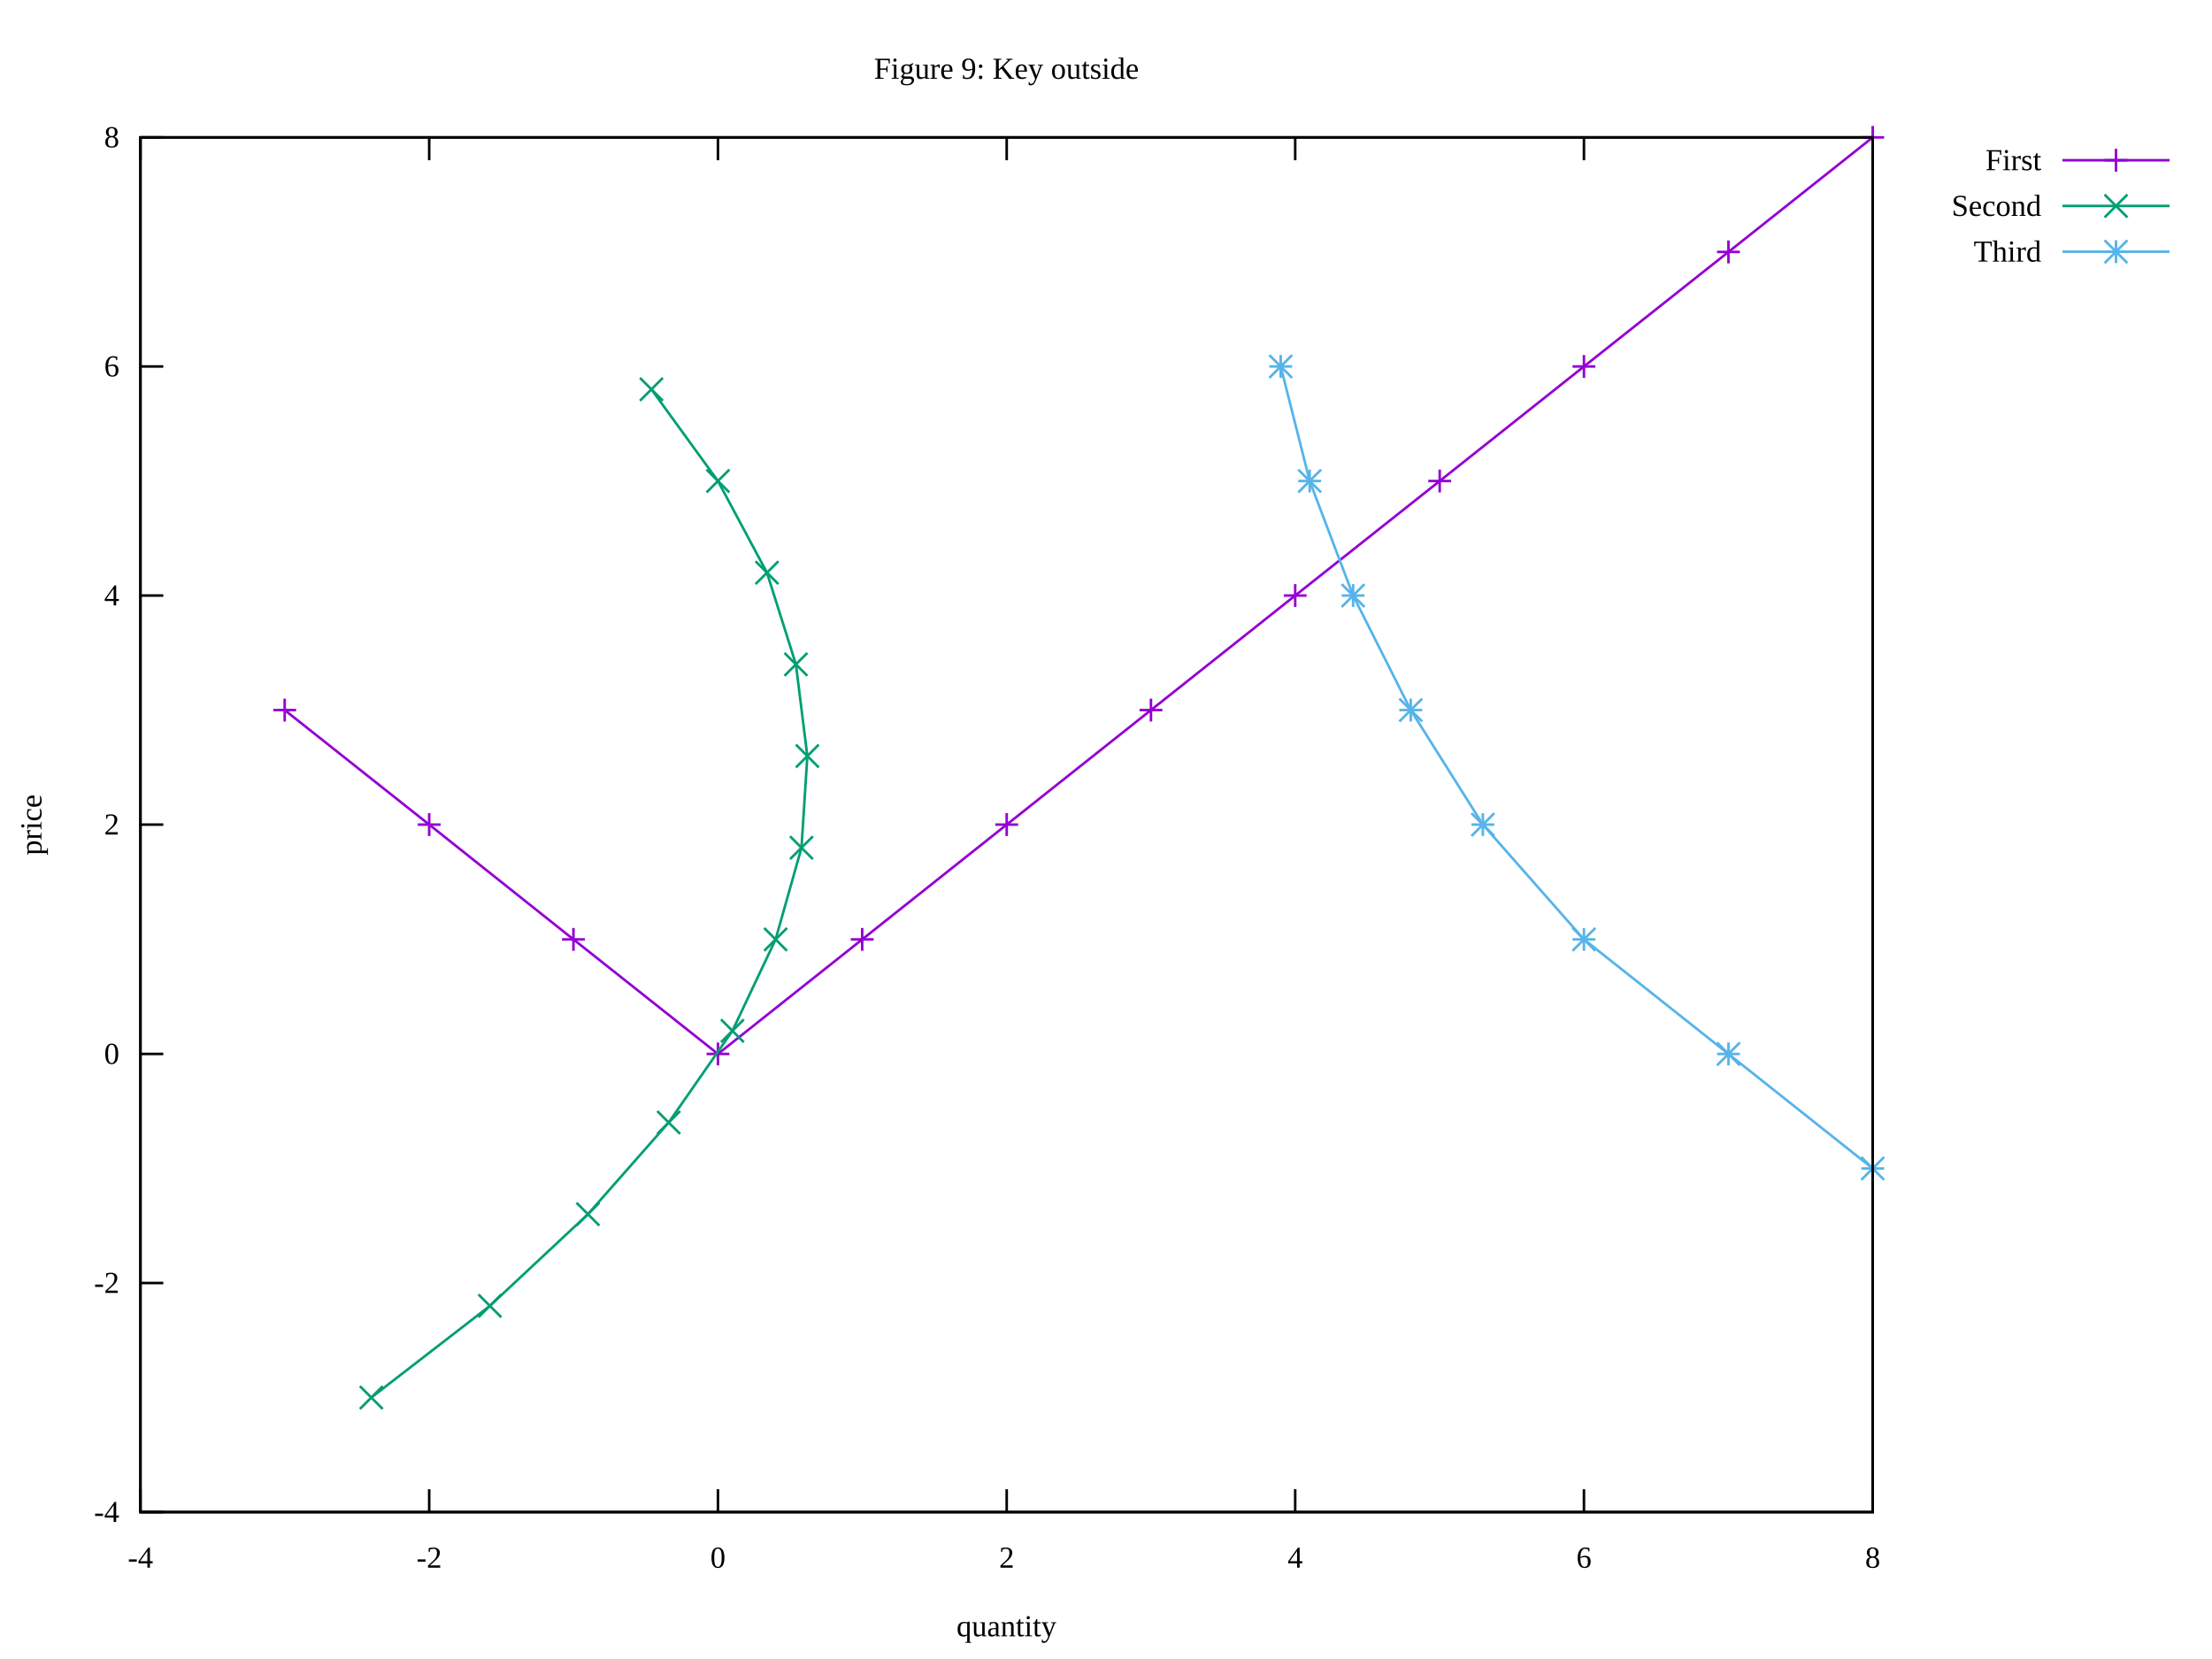
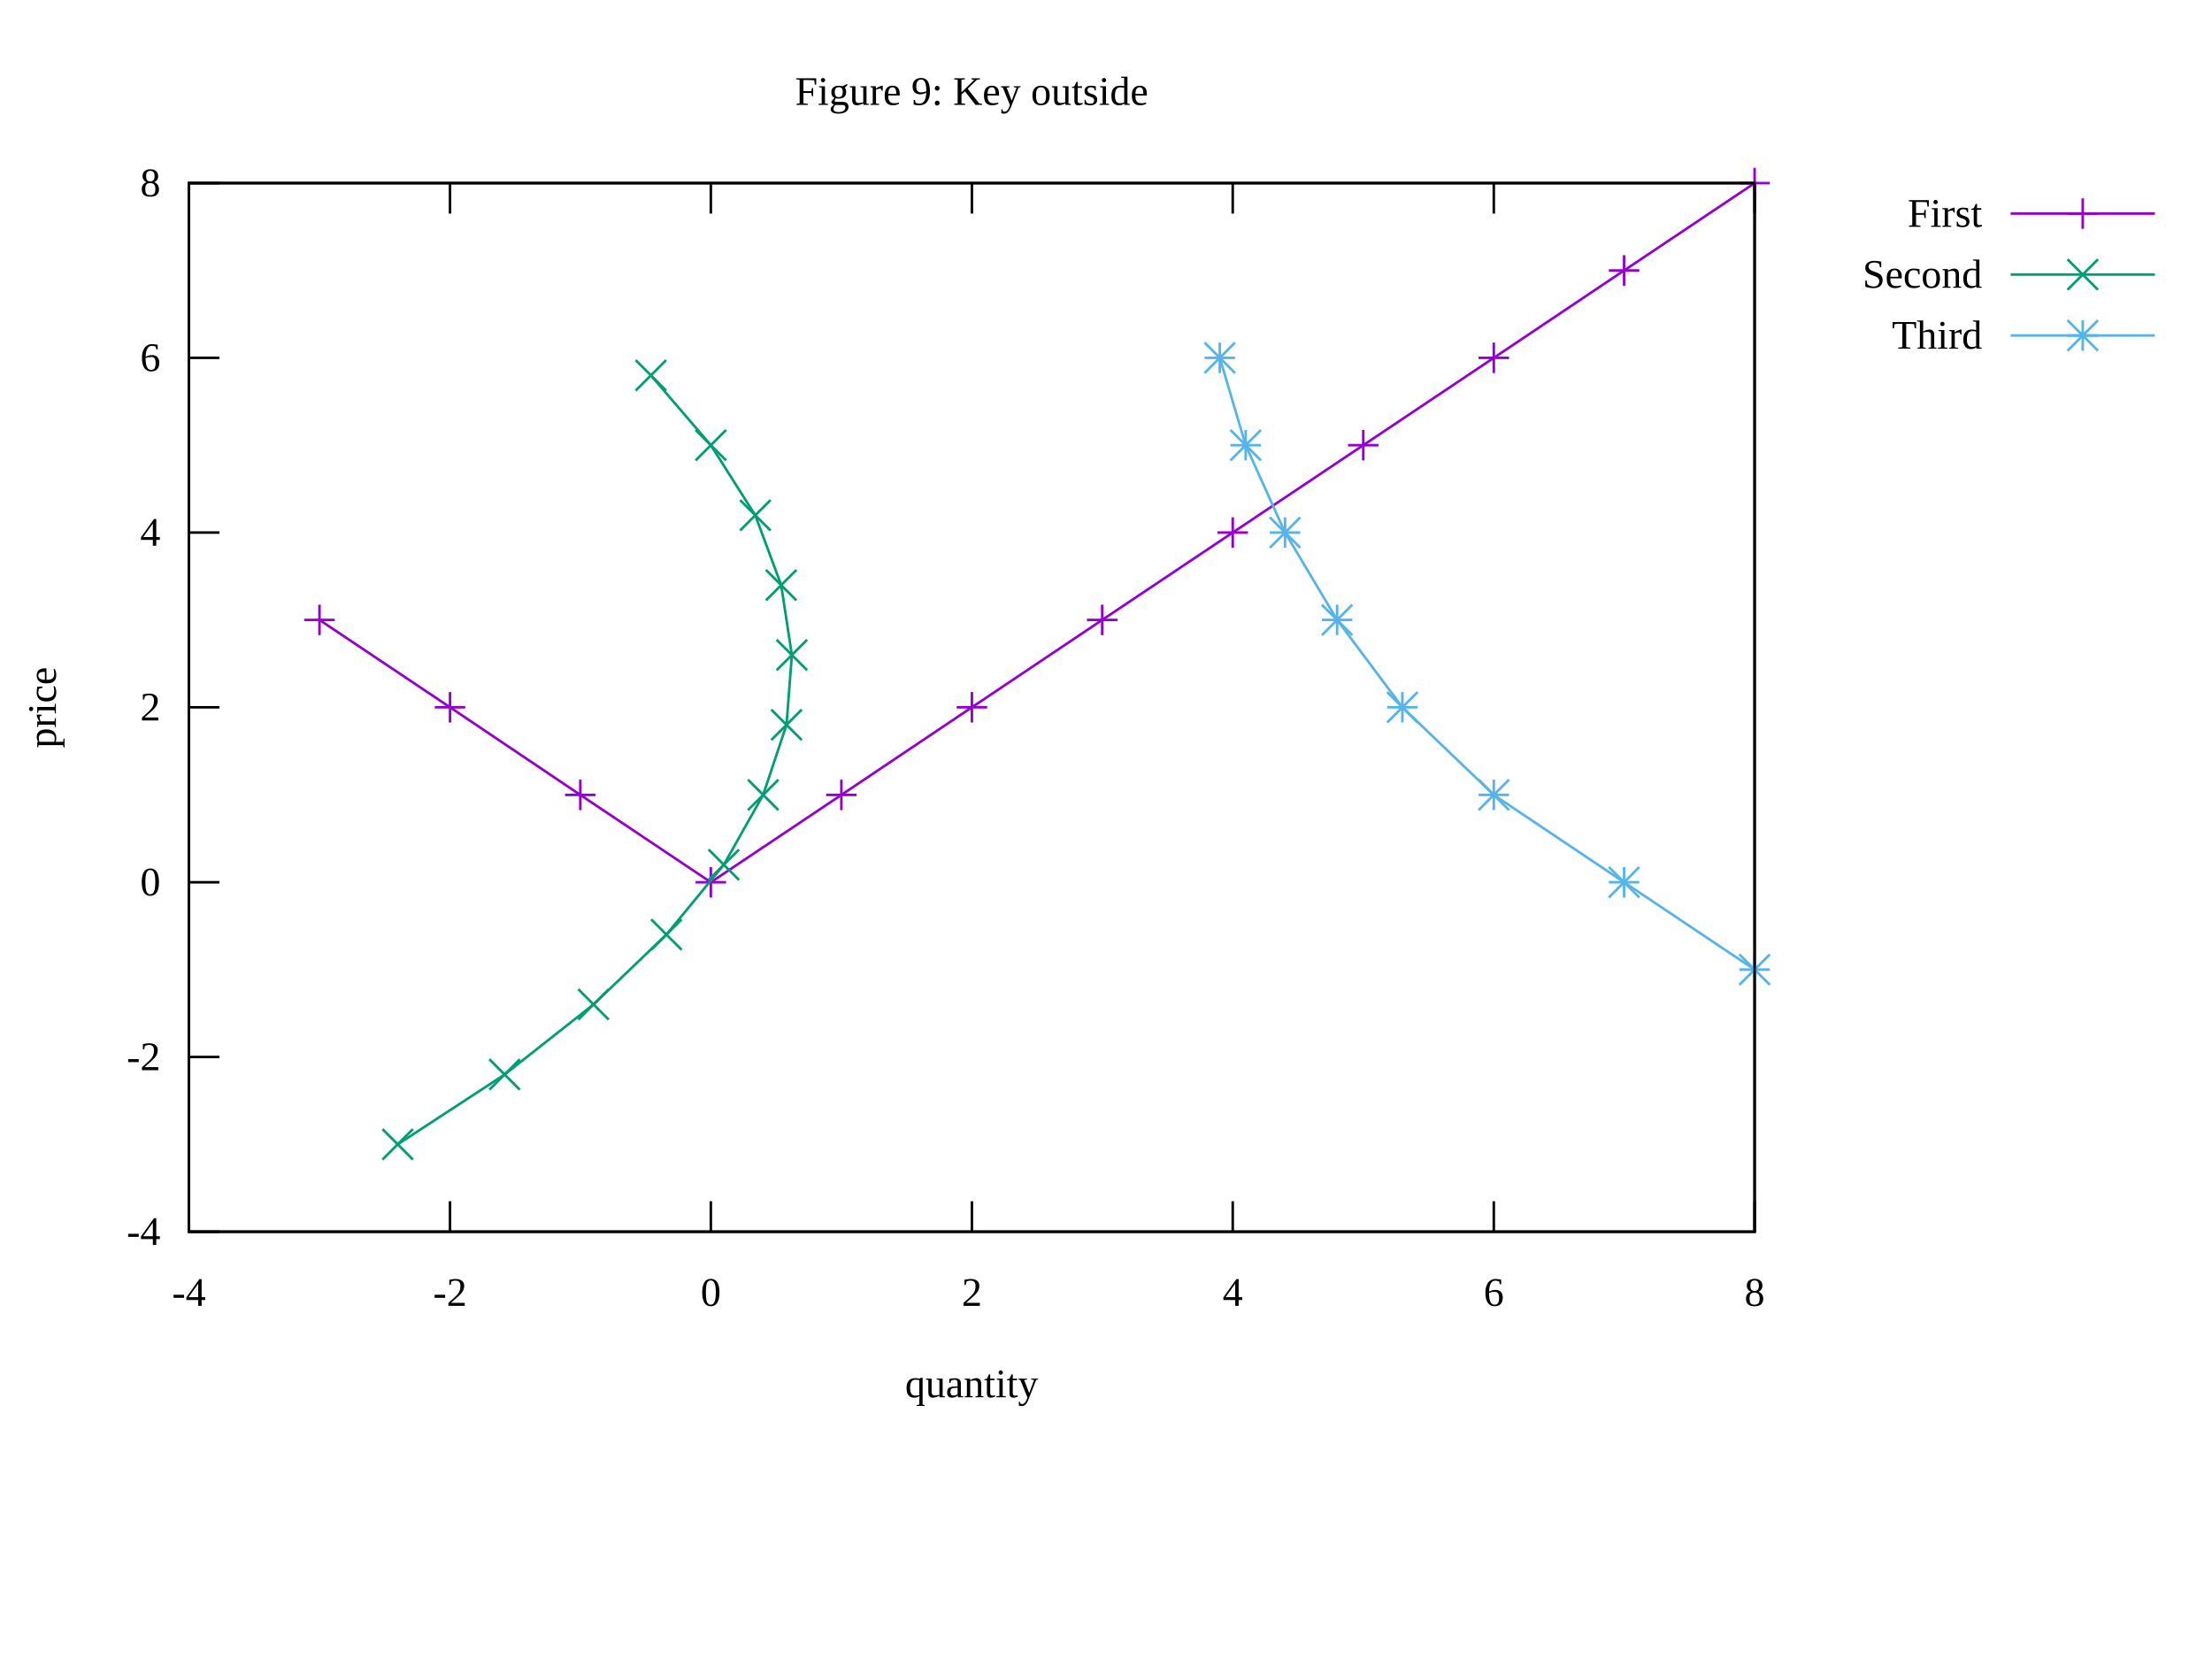
<svg xmlns="http://www.w3.org/2000/svg" xmlns:xlink="http://www.w3.org/1999/xlink" width="871" height="653" viewBox="0 0 871 653">
  <g id="gnuplot_canvas">
    <rect x="0" y="0" width="871" height="653" fill="none" />
    <defs>
      <circle id="gpDot" r="0.5" stroke-width="0.5" />
-       <path id="gpPt0" stroke-width="0.222" stroke="currentColor" d="M-1,0 h2 M0,-1 v2" />
-       <path id="gpPt1" stroke-width="0.222" stroke="currentColor" d="M-1,-1 L1,1 M1,-1 L-1,1" />
-       <path id="gpPt2" stroke-width="0.222" stroke="currentColor" d="M-1,0 L1,0 M0,-1 L0,1 M-1,-1 L1,1 M-1,1 L1,-1" />
-       <rect id="gpPt3" stroke-width="0.222" stroke="currentColor" x="-1" y="-1" width="2" height="2" />
-       <rect id="gpPt4" stroke-width="0.222" stroke="currentColor" fill="currentColor" x="-1" y="-1" width="2" height="2" />
-       <circle id="gpPt5" stroke-width="0.222" stroke="currentColor" cx="0" cy="0" r="1" />
+       <path id="gpPt0" stroke-width="0.167" stroke="currentColor" d="M-1,0 h2 M0,-1 v2" />
+       <path id="gpPt1" stroke-width="0.167" stroke="currentColor" d="M-1,-1 L1,1 M1,-1 L-1,1" />
+       <path id="gpPt2" stroke-width="0.167" stroke="currentColor" d="M-1,0 L1,0 M0,-1 L0,1 M-1,-1 L1,1 M-1,1 L1,-1" />
+       <rect id="gpPt3" stroke-width="0.167" stroke="currentColor" x="-1" y="-1" width="2" height="2" />
+       <rect id="gpPt4" stroke-width="0.167" stroke="currentColor" fill="currentColor" x="-1" y="-1" width="2" height="2" />
+       <circle id="gpPt5" stroke-width="0.167" stroke="currentColor" cx="0" cy="0" r="1" />
      <use xlink:href="#gpPt5" id="gpPt6" fill="currentColor" stroke="none" />
-       <path id="gpPt7" stroke-width="0.222" stroke="currentColor" d="M0,-1.33 L-1.33,0.67 L1.33,0.67 z" />
+       <path id="gpPt7" stroke-width="0.167" stroke="currentColor" d="M0,-1.33 L-1.33,0.67 L1.33,0.67 z" />
      <use xlink:href="#gpPt7" id="gpPt8" fill="currentColor" stroke="none" />
      <use xlink:href="#gpPt7" id="gpPt9" stroke="currentColor" transform="rotate(180)" />
      <use xlink:href="#gpPt9" id="gpPt10" fill="currentColor" stroke="none" />
      <use xlink:href="#gpPt3" id="gpPt11" stroke="currentColor" transform="rotate(45)" />
      <use xlink:href="#gpPt11" id="gpPt12" fill="currentColor" stroke="none" />
-       <path id="gpPt13" stroke-width="0.222" stroke="currentColor" d="M0,1.330 L1.265,0.411 L0.782,-1.067 L-0.782,-1.076 L-1.265,0.411 z" />
+       <path id="gpPt13" stroke-width="0.167" stroke="currentColor" d="M0,1.330 L1.265,0.411 L0.782,-1.067 L-0.782,-1.076 L-1.265,0.411 z" />
      <use xlink:href="#gpPt13" id="gpPt14" fill="currentColor" stroke="none" />
      <filter id="textbox" filterUnits="objectBoundingBox" x="0" y="0" height="1" width="1">
        <feFlood flood-color="white" flood-opacity="1" result="bgnd" />
        <feComposite in="SourceGraphic" in2="bgnd" operator="atop" />
      </filter>
      <filter id="greybox" filterUnits="objectBoundingBox" x="0" y="0" height="1" width="1">
        <feFlood flood-color="lightgrey" flood-opacity="1" result="grey" />
        <feComposite in="SourceGraphic" in2="grey" operator="atop" />
      </filter>
    </defs>
    <g fill="none" color="white" stroke="currentColor" stroke-width="1.00" stroke-linecap="butt" stroke-linejoin="miter">
</g>
    <g fill="none" color="black" stroke="currentColor" stroke-width="1.00" stroke-linecap="butt" stroke-linejoin="miter">
-       <path stroke="black" d="M55.3,595.4 L64.3,595.4  " />
-       <g transform="translate(47.0,599.3)" stroke="none" fill="black" font-family="Times New Roman" font-size="12.00" text-anchor="end">
+       <path stroke="black" d="M74.4,485.0 L86.4,485.0  " />
+       <g transform="translate(63.2,490.2)" stroke="none" fill="black" font-family="Times New Roman" font-size="16.00" text-anchor="end">
        <text>
          <tspan font-family="Times New Roman">-4</tspan>
        </text>
      </g>
    </g>
    <g fill="none" color="black" stroke="currentColor" stroke-width="1.00" stroke-linecap="butt" stroke-linejoin="miter">
-       <path stroke="black" d="M55.3,505.2 L64.3,505.2  " />
-       <g transform="translate(47.0,509.1)" stroke="none" fill="black" font-family="Times New Roman" font-size="12.00" text-anchor="end">
+       <path stroke="black" d="M74.4,416.2 L86.4,416.2  " />
+       <g transform="translate(63.2,421.4)" stroke="none" fill="black" font-family="Times New Roman" font-size="16.00" text-anchor="end">
        <text>
          <tspan font-family="Times New Roman">-2</tspan>
        </text>
      </g>
    </g>
    <g fill="none" color="black" stroke="currentColor" stroke-width="1.00" stroke-linecap="butt" stroke-linejoin="miter">
-       <path stroke="black" d="M55.3,415.0 L64.3,415.0  " />
-       <g transform="translate(47.0,418.9)" stroke="none" fill="black" font-family="Times New Roman" font-size="12.00" text-anchor="end">
+       <path stroke="black" d="M74.4,347.4 L86.4,347.4  " />
+       <g transform="translate(63.2,352.6)" stroke="none" fill="black" font-family="Times New Roman" font-size="16.00" text-anchor="end">
        <text>
          <tspan font-family="Times New Roman"> 0</tspan>
        </text>
      </g>
    </g>
    <g fill="none" color="black" stroke="currentColor" stroke-width="1.00" stroke-linecap="butt" stroke-linejoin="miter">
-       <path stroke="black" d="M55.3,324.7 L64.3,324.7  " />
-       <g transform="translate(47.0,328.6)" stroke="none" fill="black" font-family="Times New Roman" font-size="12.00" text-anchor="end">
+       <path stroke="black" d="M74.4,278.5 L86.4,278.5  " />
+       <g transform="translate(63.2,283.7)" stroke="none" fill="black" font-family="Times New Roman" font-size="16.00" text-anchor="end">
        <text>
          <tspan font-family="Times New Roman"> 2</tspan>
        </text>
      </g>
    </g>
    <g fill="none" color="black" stroke="currentColor" stroke-width="1.00" stroke-linecap="butt" stroke-linejoin="miter">
-       <path stroke="black" d="M55.3,234.5 L64.3,234.5  " />
-       <g transform="translate(47.0,238.4)" stroke="none" fill="black" font-family="Times New Roman" font-size="12.00" text-anchor="end">
+       <path stroke="black" d="M74.4,209.7 L86.4,209.7  " />
+       <g transform="translate(63.2,214.9)" stroke="none" fill="black" font-family="Times New Roman" font-size="16.00" text-anchor="end">
        <text>
          <tspan font-family="Times New Roman"> 4</tspan>
        </text>
      </g>
    </g>
    <g fill="none" color="black" stroke="currentColor" stroke-width="1.00" stroke-linecap="butt" stroke-linejoin="miter">
-       <path stroke="black" d="M55.3,144.3 L64.3,144.3  " />
-       <g transform="translate(47.0,148.2)" stroke="none" fill="black" font-family="Times New Roman" font-size="12.00" text-anchor="end">
+       <path stroke="black" d="M74.4,140.9 L86.4,140.9  " />
+       <g transform="translate(63.2,146.1)" stroke="none" fill="black" font-family="Times New Roman" font-size="16.00" text-anchor="end">
        <text>
          <tspan font-family="Times New Roman"> 6</tspan>
        </text>
      </g>
    </g>
    <g fill="none" color="black" stroke="currentColor" stroke-width="1.00" stroke-linecap="butt" stroke-linejoin="miter">
-       <path stroke="black" d="M55.3,54.1 L64.3,54.1  " />
-       <g transform="translate(47.0,58.0)" stroke="none" fill="black" font-family="Times New Roman" font-size="12.00" text-anchor="end">
+       <path stroke="black" d="M74.4,72.1 L86.4,72.1  " />
+       <g transform="translate(63.2,77.3)" stroke="none" fill="black" font-family="Times New Roman" font-size="16.00" text-anchor="end">
        <text>
          <tspan font-family="Times New Roman"> 8</tspan>
        </text>
      </g>
    </g>
    <g fill="none" color="black" stroke="currentColor" stroke-width="1.00" stroke-linecap="butt" stroke-linejoin="miter">
-       <path stroke="black" d="M55.3,595.4 L55.3,586.4 M55.3,54.1 L55.3,63.1  " />
-       <g transform="translate(55.3,617.3)" stroke="none" fill="black" font-family="Times New Roman" font-size="12.00" text-anchor="middle">
+       <path stroke="black" d="M74.4,485.0 L74.4,473.0 M74.4,72.1 L74.4,84.1  " />
+       <g transform="translate(74.4,514.2)" stroke="none" fill="black" font-family="Times New Roman" font-size="16.00" text-anchor="middle">
        <text>
          <tspan font-family="Times New Roman">-4</tspan>
        </text>
      </g>
    </g>
    <g fill="none" color="black" stroke="currentColor" stroke-width="1.00" stroke-linecap="butt" stroke-linejoin="miter">
-       <path stroke="black" d="M169.0,595.4 L169.0,586.4 M169.0,54.1 L169.0,63.1  " />
-       <g transform="translate(169.0,617.3)" stroke="none" fill="black" font-family="Times New Roman" font-size="12.00" text-anchor="middle">
+       <path stroke="black" d="M177.2,485.0 L177.2,473.0 M177.2,72.1 L177.2,84.1  " />
+       <g transform="translate(177.2,514.2)" stroke="none" fill="black" font-family="Times New Roman" font-size="16.00" text-anchor="middle">
        <text>
          <tspan font-family="Times New Roman">-2</tspan>
        </text>
      </g>
    </g>
    <g fill="none" color="black" stroke="currentColor" stroke-width="1.00" stroke-linecap="butt" stroke-linejoin="miter">
-       <path stroke="black" d="M282.7,595.4 L282.7,586.4 M282.7,54.1 L282.7,63.1  " />
-       <g transform="translate(282.7,617.3)" stroke="none" fill="black" font-family="Times New Roman" font-size="12.00" text-anchor="middle">
+       <path stroke="black" d="M279.9,485.0 L279.9,473.0 M279.9,72.1 L279.9,84.1  " />
+       <g transform="translate(279.9,514.2)" stroke="none" fill="black" font-family="Times New Roman" font-size="16.00" text-anchor="middle">
        <text>
          <tspan font-family="Times New Roman"> 0</tspan>
        </text>
      </g>
    </g>
    <g fill="none" color="black" stroke="currentColor" stroke-width="1.00" stroke-linecap="butt" stroke-linejoin="miter">
-       <path stroke="black" d="M396.4,595.4 L396.4,586.4 M396.4,54.1 L396.4,63.1  " />
-       <g transform="translate(396.4,617.3)" stroke="none" fill="black" font-family="Times New Roman" font-size="12.00" text-anchor="middle">
+       <path stroke="black" d="M382.7,485.0 L382.7,473.0 M382.7,72.1 L382.7,84.1  " />
+       <g transform="translate(382.7,514.2)" stroke="none" fill="black" font-family="Times New Roman" font-size="16.00" text-anchor="middle">
        <text>
          <tspan font-family="Times New Roman"> 2</tspan>
        </text>
      </g>
    </g>
    <g fill="none" color="black" stroke="currentColor" stroke-width="1.00" stroke-linecap="butt" stroke-linejoin="miter">
-       <path stroke="black" d="M510.0,595.4 L510.0,586.4 M510.0,54.1 L510.0,63.1  " />
-       <g transform="translate(510.0,617.3)" stroke="none" fill="black" font-family="Times New Roman" font-size="12.00" text-anchor="middle">
+       <path stroke="black" d="M485.4,485.0 L485.4,473.0 M485.4,72.1 L485.4,84.1  " />
+       <g transform="translate(485.4,514.2)" stroke="none" fill="black" font-family="Times New Roman" font-size="16.00" text-anchor="middle">
        <text>
          <tspan font-family="Times New Roman"> 4</tspan>
        </text>
      </g>
    </g>
    <g fill="none" color="black" stroke="currentColor" stroke-width="1.00" stroke-linecap="butt" stroke-linejoin="miter">
-       <path stroke="black" d="M623.7,595.4 L623.7,586.4 M623.7,54.1 L623.7,63.1  " />
-       <g transform="translate(623.7,617.3)" stroke="none" fill="black" font-family="Times New Roman" font-size="12.00" text-anchor="middle">
+       <path stroke="black" d="M588.2,485.0 L588.2,473.0 M588.2,72.1 L588.2,84.1  " />
+       <g transform="translate(588.2,514.2)" stroke="none" fill="black" font-family="Times New Roman" font-size="16.00" text-anchor="middle">
        <text>
          <tspan font-family="Times New Roman"> 6</tspan>
        </text>
      </g>
    </g>
    <g fill="none" color="black" stroke="currentColor" stroke-width="1.00" stroke-linecap="butt" stroke-linejoin="miter">
-       <path stroke="black" d="M737.4,595.4 L737.4,586.4 M737.4,54.1 L737.4,63.1  " />
-       <g transform="translate(737.4,617.3)" stroke="none" fill="black" font-family="Times New Roman" font-size="12.00" text-anchor="middle">
+       <path stroke="black" d="M690.9,485.0 L690.9,473.0 M690.9,72.1 L690.9,84.1  " />
+       <g transform="translate(690.9,514.2)" stroke="none" fill="black" font-family="Times New Roman" font-size="16.00" text-anchor="middle">
        <text>
          <tspan font-family="Times New Roman"> 8</tspan>
        </text>
      </g>
    </g>
    <g fill="none" color="black" stroke="currentColor" stroke-width="1.00" stroke-linecap="butt" stroke-linejoin="miter">
</g>
    <g fill="none" color="black" stroke="currentColor" stroke-width="1.00" stroke-linecap="butt" stroke-linejoin="miter">
-       <path stroke="black" d="M55.3,54.1 L55.3,595.4 L737.4,595.4 L737.4,54.1 L55.3,54.1 Z  " />
-     </g>
-     <g fill="none" color="black" stroke="currentColor" stroke-width="1.00" stroke-linecap="butt" stroke-linejoin="miter">
-       <g transform="translate(16.3,324.8) rotate(270)" stroke="none" fill="black" font-family="Times New Roman" font-size="12.00" text-anchor="middle">
+       <path stroke="black" d="M74.4,72.1 L74.4,485.0 L690.9,485.0 L690.9,72.1 L74.4,72.1 Z  " />
+     </g>
+     <g fill="none" color="black" stroke="currentColor" stroke-width="1.00" stroke-linecap="butt" stroke-linejoin="miter">
+       <g transform="translate(22.0,278.6) rotate(270)" stroke="none" fill="black" font-family="Times New Roman" font-size="16.00" text-anchor="middle">
        <text>
          <tspan font-family="Times New Roman">price</tspan>
        </text>
      </g>
    </g>
    <g fill="none" color="black" stroke="currentColor" stroke-width="1.00" stroke-linecap="butt" stroke-linejoin="miter">
-       <g transform="translate(396.3,644.3)" stroke="none" fill="black" font-family="Times New Roman" font-size="12.00" text-anchor="middle">
+       <g transform="translate(382.6,550.2)" stroke="none" fill="black" font-family="Times New Roman" font-size="16.00" text-anchor="middle">
        <text>
          <tspan font-family="Times New Roman">quantity</tspan>
        </text>
      </g>
    </g>
    <g fill="none" color="black" stroke="currentColor" stroke-width="1.00" stroke-linecap="butt" stroke-linejoin="miter">
-       <g transform="translate(396.3,31.0)" stroke="none" fill="black" font-family="Times New Roman" font-size="12.00" text-anchor="middle">
+       <g transform="translate(382.6,41.3)" stroke="none" fill="black" font-family="Times New Roman" font-size="16.00" text-anchor="middle">
        <text>
          <tspan font-family="Times New Roman">Figure 9: Key outside</tspan>
        </text>
      </g>
    </g>
    <g id="gnuplot_plot_1">
      <g fill="none" color="black" stroke="currentColor" stroke-width="1.00" stroke-linecap="butt" stroke-linejoin="miter">
-         <g transform="translate(803.8,67.0)" stroke="none" fill="black" font-family="Times New Roman" font-size="12.00" text-anchor="end">
+         <g transform="translate(780.5,89.3)" stroke="none" fill="black" font-family="Times New Roman" font-size="16.00" text-anchor="end">
          <text>
            <tspan font-family="Times New Roman">First</tspan>
          </text>
        </g>
      </g>
      <g fill="none" color="black" stroke="currentColor" stroke-width="1.00" stroke-linecap="butt" stroke-linejoin="miter">
-         <path stroke="rgb(148,   0, 211)" d="M812.1,63.1 L854.3,63.1 M112.1,279.6 L169.0,324.7 L225.8,369.9 L282.7,415.0 L339.5,369.9 L396.4,324.7   L453.2,279.6 L510.0,234.5 L566.9,189.4 L623.7,144.3 L680.6,99.2 L737.4,54.1  " />
-         <use xlink:href="#gpPt0" transform="translate(112.1,279.6) scale(4.50)" color="rgb(148,   0, 211)" />
-         <use xlink:href="#gpPt0" transform="translate(169.0,324.7) scale(4.50)" color="rgb(148,   0, 211)" />
-         <use xlink:href="#gpPt0" transform="translate(225.8,369.9) scale(4.50)" color="rgb(148,   0, 211)" />
-         <use xlink:href="#gpPt0" transform="translate(282.7,415.0) scale(4.50)" color="rgb(148,   0, 211)" />
-         <use xlink:href="#gpPt0" transform="translate(339.5,369.9) scale(4.50)" color="rgb(148,   0, 211)" />
-         <use xlink:href="#gpPt0" transform="translate(396.4,324.7) scale(4.50)" color="rgb(148,   0, 211)" />
-         <use xlink:href="#gpPt0" transform="translate(453.2,279.6) scale(4.50)" color="rgb(148,   0, 211)" />
-         <use xlink:href="#gpPt0" transform="translate(510.0,234.5) scale(4.50)" color="rgb(148,   0, 211)" />
-         <use xlink:href="#gpPt0" transform="translate(566.9,189.4) scale(4.50)" color="rgb(148,   0, 211)" />
-         <use xlink:href="#gpPt0" transform="translate(623.7,144.3) scale(4.50)" color="rgb(148,   0, 211)" />
-         <use xlink:href="#gpPt0" transform="translate(680.6,99.2) scale(4.50)" color="rgb(148,   0, 211)" />
-         <use xlink:href="#gpPt0" transform="translate(737.4,54.1) scale(4.50)" color="rgb(148,   0, 211)" />
-         <use xlink:href="#gpPt0" transform="translate(833.2,63.1) scale(4.50)" color="rgb(148,   0, 211)" />
+         <path stroke="rgb(148,   0, 211)" d="M791.7,84.1 L848.5,84.1 M125.8,244.1 L177.2,278.5 L228.5,313.0 L279.9,347.4 L331.3,313.0 L382.7,278.5   L434.0,244.1 L485.4,209.7 L536.8,175.3 L588.2,140.9 L639.5,106.5 L690.9,72.1  " />
+         <use xlink:href="#gpPt0" transform="translate(125.8,244.1) scale(6.00)" color="rgb(148,   0, 211)" />
+         <use xlink:href="#gpPt0" transform="translate(177.2,278.5) scale(6.00)" color="rgb(148,   0, 211)" />
+         <use xlink:href="#gpPt0" transform="translate(228.5,313.0) scale(6.00)" color="rgb(148,   0, 211)" />
+         <use xlink:href="#gpPt0" transform="translate(279.9,347.4) scale(6.00)" color="rgb(148,   0, 211)" />
+         <use xlink:href="#gpPt0" transform="translate(331.3,313.0) scale(6.00)" color="rgb(148,   0, 211)" />
+         <use xlink:href="#gpPt0" transform="translate(382.7,278.5) scale(6.00)" color="rgb(148,   0, 211)" />
+         <use xlink:href="#gpPt0" transform="translate(434.0,244.1) scale(6.00)" color="rgb(148,   0, 211)" />
+         <use xlink:href="#gpPt0" transform="translate(485.4,209.7) scale(6.00)" color="rgb(148,   0, 211)" />
+         <use xlink:href="#gpPt0" transform="translate(536.8,175.3) scale(6.00)" color="rgb(148,   0, 211)" />
+         <use xlink:href="#gpPt0" transform="translate(588.2,140.9) scale(6.00)" color="rgb(148,   0, 211)" />
+         <use xlink:href="#gpPt0" transform="translate(639.5,106.5) scale(6.00)" color="rgb(148,   0, 211)" />
+         <use xlink:href="#gpPt0" transform="translate(690.9,72.1) scale(6.00)" color="rgb(148,   0, 211)" />
+         <use xlink:href="#gpPt0" transform="translate(820.1,84.1) scale(6.00)" color="rgb(148,   0, 211)" />
      </g>
    </g>
    <g id="gnuplot_plot_2">
      <g fill="none" color="black" stroke="currentColor" stroke-width="1.00" stroke-linecap="butt" stroke-linejoin="miter">
-         <g transform="translate(803.8,85.0)" stroke="none" fill="black" font-family="Times New Roman" font-size="12.00" text-anchor="end">
+         <g transform="translate(780.5,113.3)" stroke="none" fill="black" font-family="Times New Roman" font-size="16.00" text-anchor="end">
          <text>
            <tspan font-family="Times New Roman">Second</tspan>
          </text>
        </g>
      </g>
      <g fill="none" color="black" stroke="currentColor" stroke-width="1.00" stroke-linecap="butt" stroke-linejoin="miter">
-         <path stroke="rgb(  0, 158, 115)" d="M812.1,81.1 L854.3,81.1 M146.2,550.3 L192.9,514.2 L231.5,478.1 L263.3,442.0 L288.4,405.9 L305.4,369.9   L315.6,333.8 L317.9,297.7 L313.4,261.6 L302.0,225.5 L282.7,189.4 L256.5,153.3  " />
-         <use xlink:href="#gpPt1" transform="translate(146.2,550.3) scale(4.50)" color="rgb(  0, 158, 115)" />
-         <use xlink:href="#gpPt1" transform="translate(192.9,514.2) scale(4.50)" color="rgb(  0, 158, 115)" />
-         <use xlink:href="#gpPt1" transform="translate(231.5,478.1) scale(4.50)" color="rgb(  0, 158, 115)" />
-         <use xlink:href="#gpPt1" transform="translate(263.3,442.0) scale(4.50)" color="rgb(  0, 158, 115)" />
-         <use xlink:href="#gpPt1" transform="translate(288.4,405.9) scale(4.50)" color="rgb(  0, 158, 115)" />
-         <use xlink:href="#gpPt1" transform="translate(305.4,369.9) scale(4.50)" color="rgb(  0, 158, 115)" />
-         <use xlink:href="#gpPt1" transform="translate(315.6,333.8) scale(4.50)" color="rgb(  0, 158, 115)" />
-         <use xlink:href="#gpPt1" transform="translate(317.9,297.7) scale(4.50)" color="rgb(  0, 158, 115)" />
-         <use xlink:href="#gpPt1" transform="translate(313.4,261.6) scale(4.50)" color="rgb(  0, 158, 115)" />
-         <use xlink:href="#gpPt1" transform="translate(302.0,225.5) scale(4.50)" color="rgb(  0, 158, 115)" />
-         <use xlink:href="#gpPt1" transform="translate(282.7,189.4) scale(4.50)" color="rgb(  0, 158, 115)" />
-         <use xlink:href="#gpPt1" transform="translate(256.5,153.3) scale(4.50)" color="rgb(  0, 158, 115)" />
-         <use xlink:href="#gpPt1" transform="translate(833.2,81.1) scale(4.50)" color="rgb(  0, 158, 115)" />
+         <path stroke="rgb(  0, 158, 115)" d="M791.7,108.1 L848.5,108.1 M156.6,450.6 L198.7,423.1 L233.7,395.5 L262.4,368.0 L285.0,340.5 L300.5,313.0   L309.7,285.4 L311.8,257.9 L307.6,230.4 L297.4,202.9 L279.9,175.3 L256.3,147.8  " />
+         <use xlink:href="#gpPt1" transform="translate(156.6,450.6) scale(6.00)" color="rgb(  0, 158, 115)" />
+         <use xlink:href="#gpPt1" transform="translate(198.7,423.1) scale(6.00)" color="rgb(  0, 158, 115)" />
+         <use xlink:href="#gpPt1" transform="translate(233.7,395.5) scale(6.00)" color="rgb(  0, 158, 115)" />
+         <use xlink:href="#gpPt1" transform="translate(262.4,368.0) scale(6.00)" color="rgb(  0, 158, 115)" />
+         <use xlink:href="#gpPt1" transform="translate(285.0,340.5) scale(6.00)" color="rgb(  0, 158, 115)" />
+         <use xlink:href="#gpPt1" transform="translate(300.5,313.0) scale(6.00)" color="rgb(  0, 158, 115)" />
+         <use xlink:href="#gpPt1" transform="translate(309.7,285.4) scale(6.00)" color="rgb(  0, 158, 115)" />
+         <use xlink:href="#gpPt1" transform="translate(311.8,257.9) scale(6.00)" color="rgb(  0, 158, 115)" />
+         <use xlink:href="#gpPt1" transform="translate(307.6,230.4) scale(6.00)" color="rgb(  0, 158, 115)" />
+         <use xlink:href="#gpPt1" transform="translate(297.4,202.9) scale(6.00)" color="rgb(  0, 158, 115)" />
+         <use xlink:href="#gpPt1" transform="translate(279.9,175.3) scale(6.00)" color="rgb(  0, 158, 115)" />
+         <use xlink:href="#gpPt1" transform="translate(256.3,147.8) scale(6.00)" color="rgb(  0, 158, 115)" />
+         <use xlink:href="#gpPt1" transform="translate(820.1,108.1) scale(6.00)" color="rgb(  0, 158, 115)" />
      </g>
    </g>
    <g id="gnuplot_plot_3">
      <g fill="none" color="black" stroke="currentColor" stroke-width="1.00" stroke-linecap="butt" stroke-linejoin="miter">
-         <g transform="translate(803.8,103.0)" stroke="none" fill="black" font-family="Times New Roman" font-size="12.00" text-anchor="end">
+         <g transform="translate(780.5,137.3)" stroke="none" fill="black" font-family="Times New Roman" font-size="16.00" text-anchor="end">
          <text>
            <tspan font-family="Times New Roman">Third</tspan>
          </text>
        </g>
      </g>
      <g fill="none" color="black" stroke="currentColor" stroke-width="1.00" stroke-linecap="butt" stroke-linejoin="miter">
-         <path stroke="rgb( 86, 180, 233)" d="M812.1,99.1 L854.3,99.1 M737.4,460.1 L680.6,415.0 L623.7,369.9 L583.9,324.7 L555.5,279.6 L532.8,234.5   L515.7,189.4 L504.3,144.3  " />
-         <use xlink:href="#gpPt2" transform="translate(737.4,460.1) scale(4.50)" color="rgb( 86, 180, 233)" />
-         <use xlink:href="#gpPt2" transform="translate(680.6,415.0) scale(4.50)" color="rgb( 86, 180, 233)" />
-         <use xlink:href="#gpPt2" transform="translate(623.7,369.9) scale(4.50)" color="rgb( 86, 180, 233)" />
-         <use xlink:href="#gpPt2" transform="translate(583.9,324.7) scale(4.50)" color="rgb( 86, 180, 233)" />
-         <use xlink:href="#gpPt2" transform="translate(555.5,279.6) scale(4.50)" color="rgb( 86, 180, 233)" />
-         <use xlink:href="#gpPt2" transform="translate(532.8,234.5) scale(4.50)" color="rgb( 86, 180, 233)" />
-         <use xlink:href="#gpPt2" transform="translate(515.7,189.4) scale(4.50)" color="rgb( 86, 180, 233)" />
-         <use xlink:href="#gpPt2" transform="translate(504.3,144.3) scale(4.50)" color="rgb( 86, 180, 233)" />
-         <use xlink:href="#gpPt2" transform="translate(833.2,99.1) scale(4.50)" color="rgb( 86, 180, 233)" />
+         <path stroke="rgb( 86, 180, 233)" d="M791.7,132.1 L848.5,132.1 M690.9,381.8 L639.5,347.4 L588.2,313.0 L552.2,278.5 L526.5,244.1 L506.0,209.7   L490.5,175.3 L480.3,140.9  " />
+         <use xlink:href="#gpPt2" transform="translate(690.9,381.8) scale(6.00)" color="rgb( 86, 180, 233)" />
+         <use xlink:href="#gpPt2" transform="translate(639.5,347.4) scale(6.00)" color="rgb( 86, 180, 233)" />
+         <use xlink:href="#gpPt2" transform="translate(588.2,313.0) scale(6.00)" color="rgb( 86, 180, 233)" />
+         <use xlink:href="#gpPt2" transform="translate(552.2,278.5) scale(6.00)" color="rgb( 86, 180, 233)" />
+         <use xlink:href="#gpPt2" transform="translate(526.5,244.1) scale(6.00)" color="rgb( 86, 180, 233)" />
+         <use xlink:href="#gpPt2" transform="translate(506.0,209.7) scale(6.00)" color="rgb( 86, 180, 233)" />
+         <use xlink:href="#gpPt2" transform="translate(490.5,175.3) scale(6.00)" color="rgb( 86, 180, 233)" />
+         <use xlink:href="#gpPt2" transform="translate(480.3,140.9) scale(6.00)" color="rgb( 86, 180, 233)" />
+         <use xlink:href="#gpPt2" transform="translate(820.1,132.1) scale(6.00)" color="rgb( 86, 180, 233)" />
      </g>
    </g>
    <g fill="none" color="white" stroke="rgb( 86, 180, 233)" stroke-width="2.00" stroke-linecap="butt" stroke-linejoin="miter">
</g>
    <g fill="none" color="black" stroke="currentColor" stroke-width="2.00" stroke-linecap="butt" stroke-linejoin="miter">
</g>
    <g fill="none" color="black" stroke="black" stroke-width="1.00" stroke-linecap="butt" stroke-linejoin="miter">
</g>
    <g fill="none" color="black" stroke="currentColor" stroke-width="1.00" stroke-linecap="butt" stroke-linejoin="miter">
-       <path stroke="black" d="M55.3,54.1 L55.3,595.4 L737.4,595.4 L737.4,54.1 L55.3,54.1 Z  " />
+       <path stroke="black" d="M74.4,72.1 L74.4,485.0 L690.9,485.0 L690.9,72.1 L74.4,72.1 Z  " />
    </g>
    <g fill="none" color="black" stroke="currentColor" stroke-width="1.00" stroke-linecap="butt" stroke-linejoin="miter">
</g>
  </g>
</svg>
